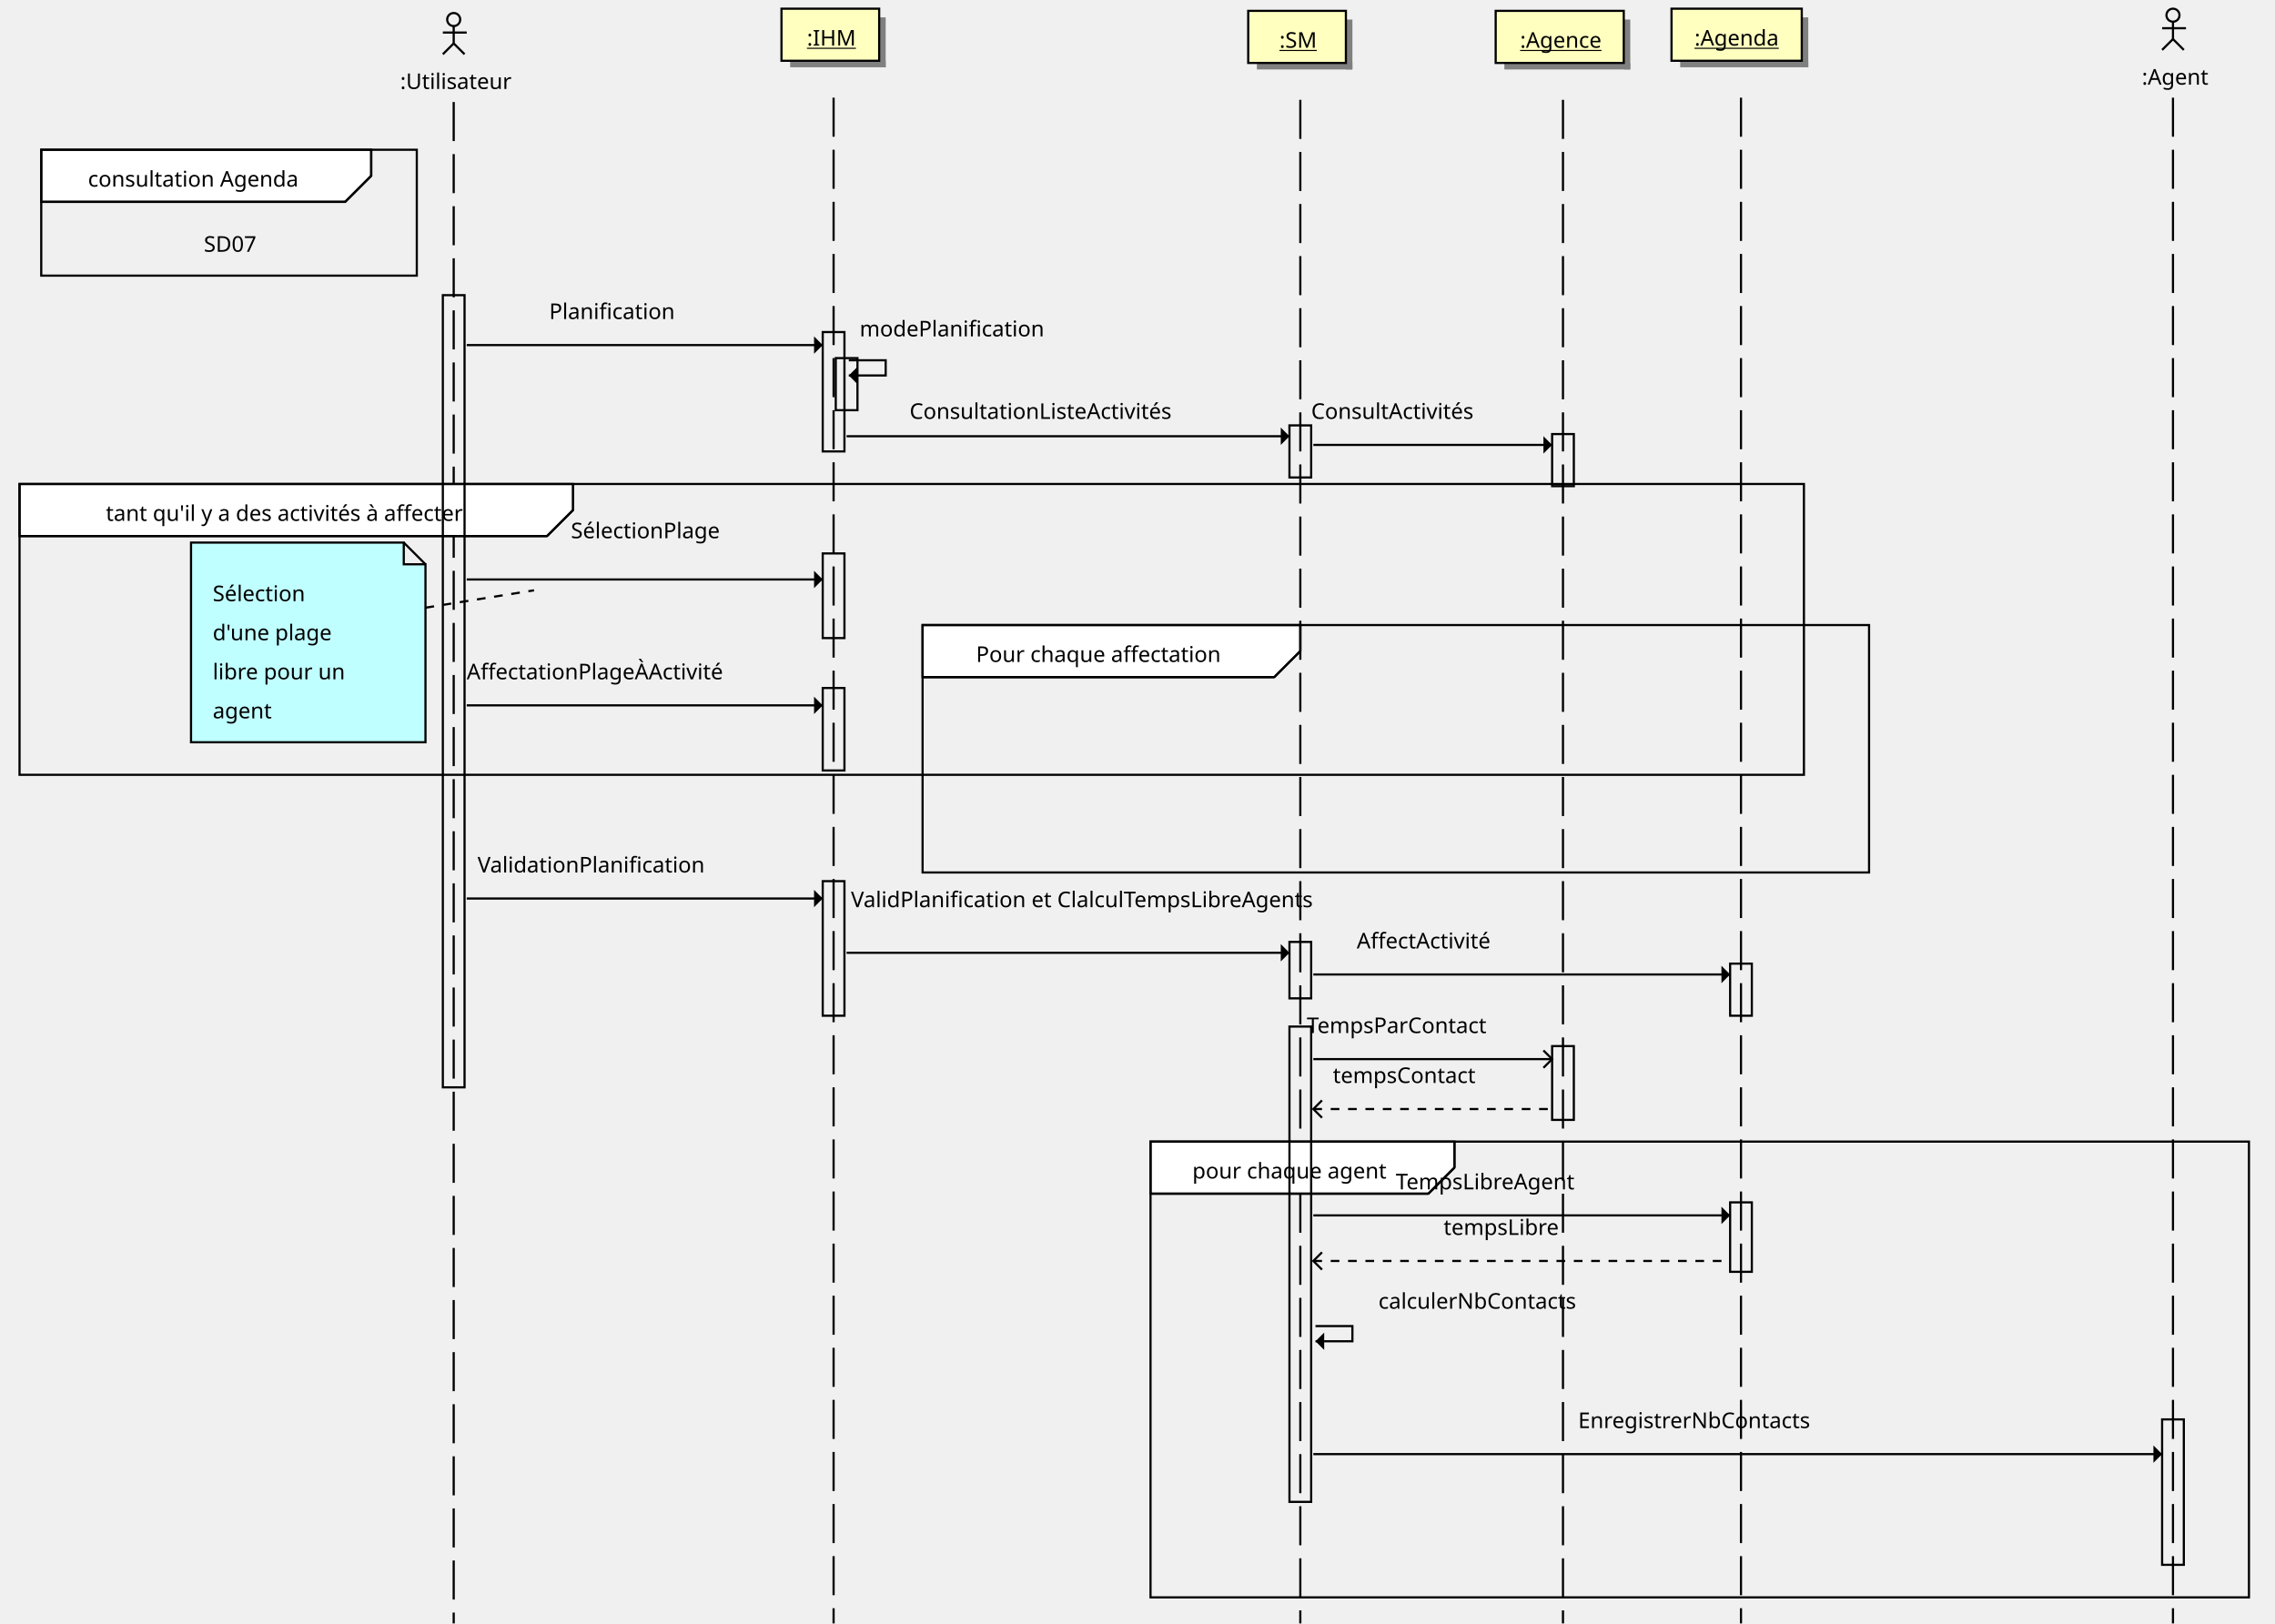
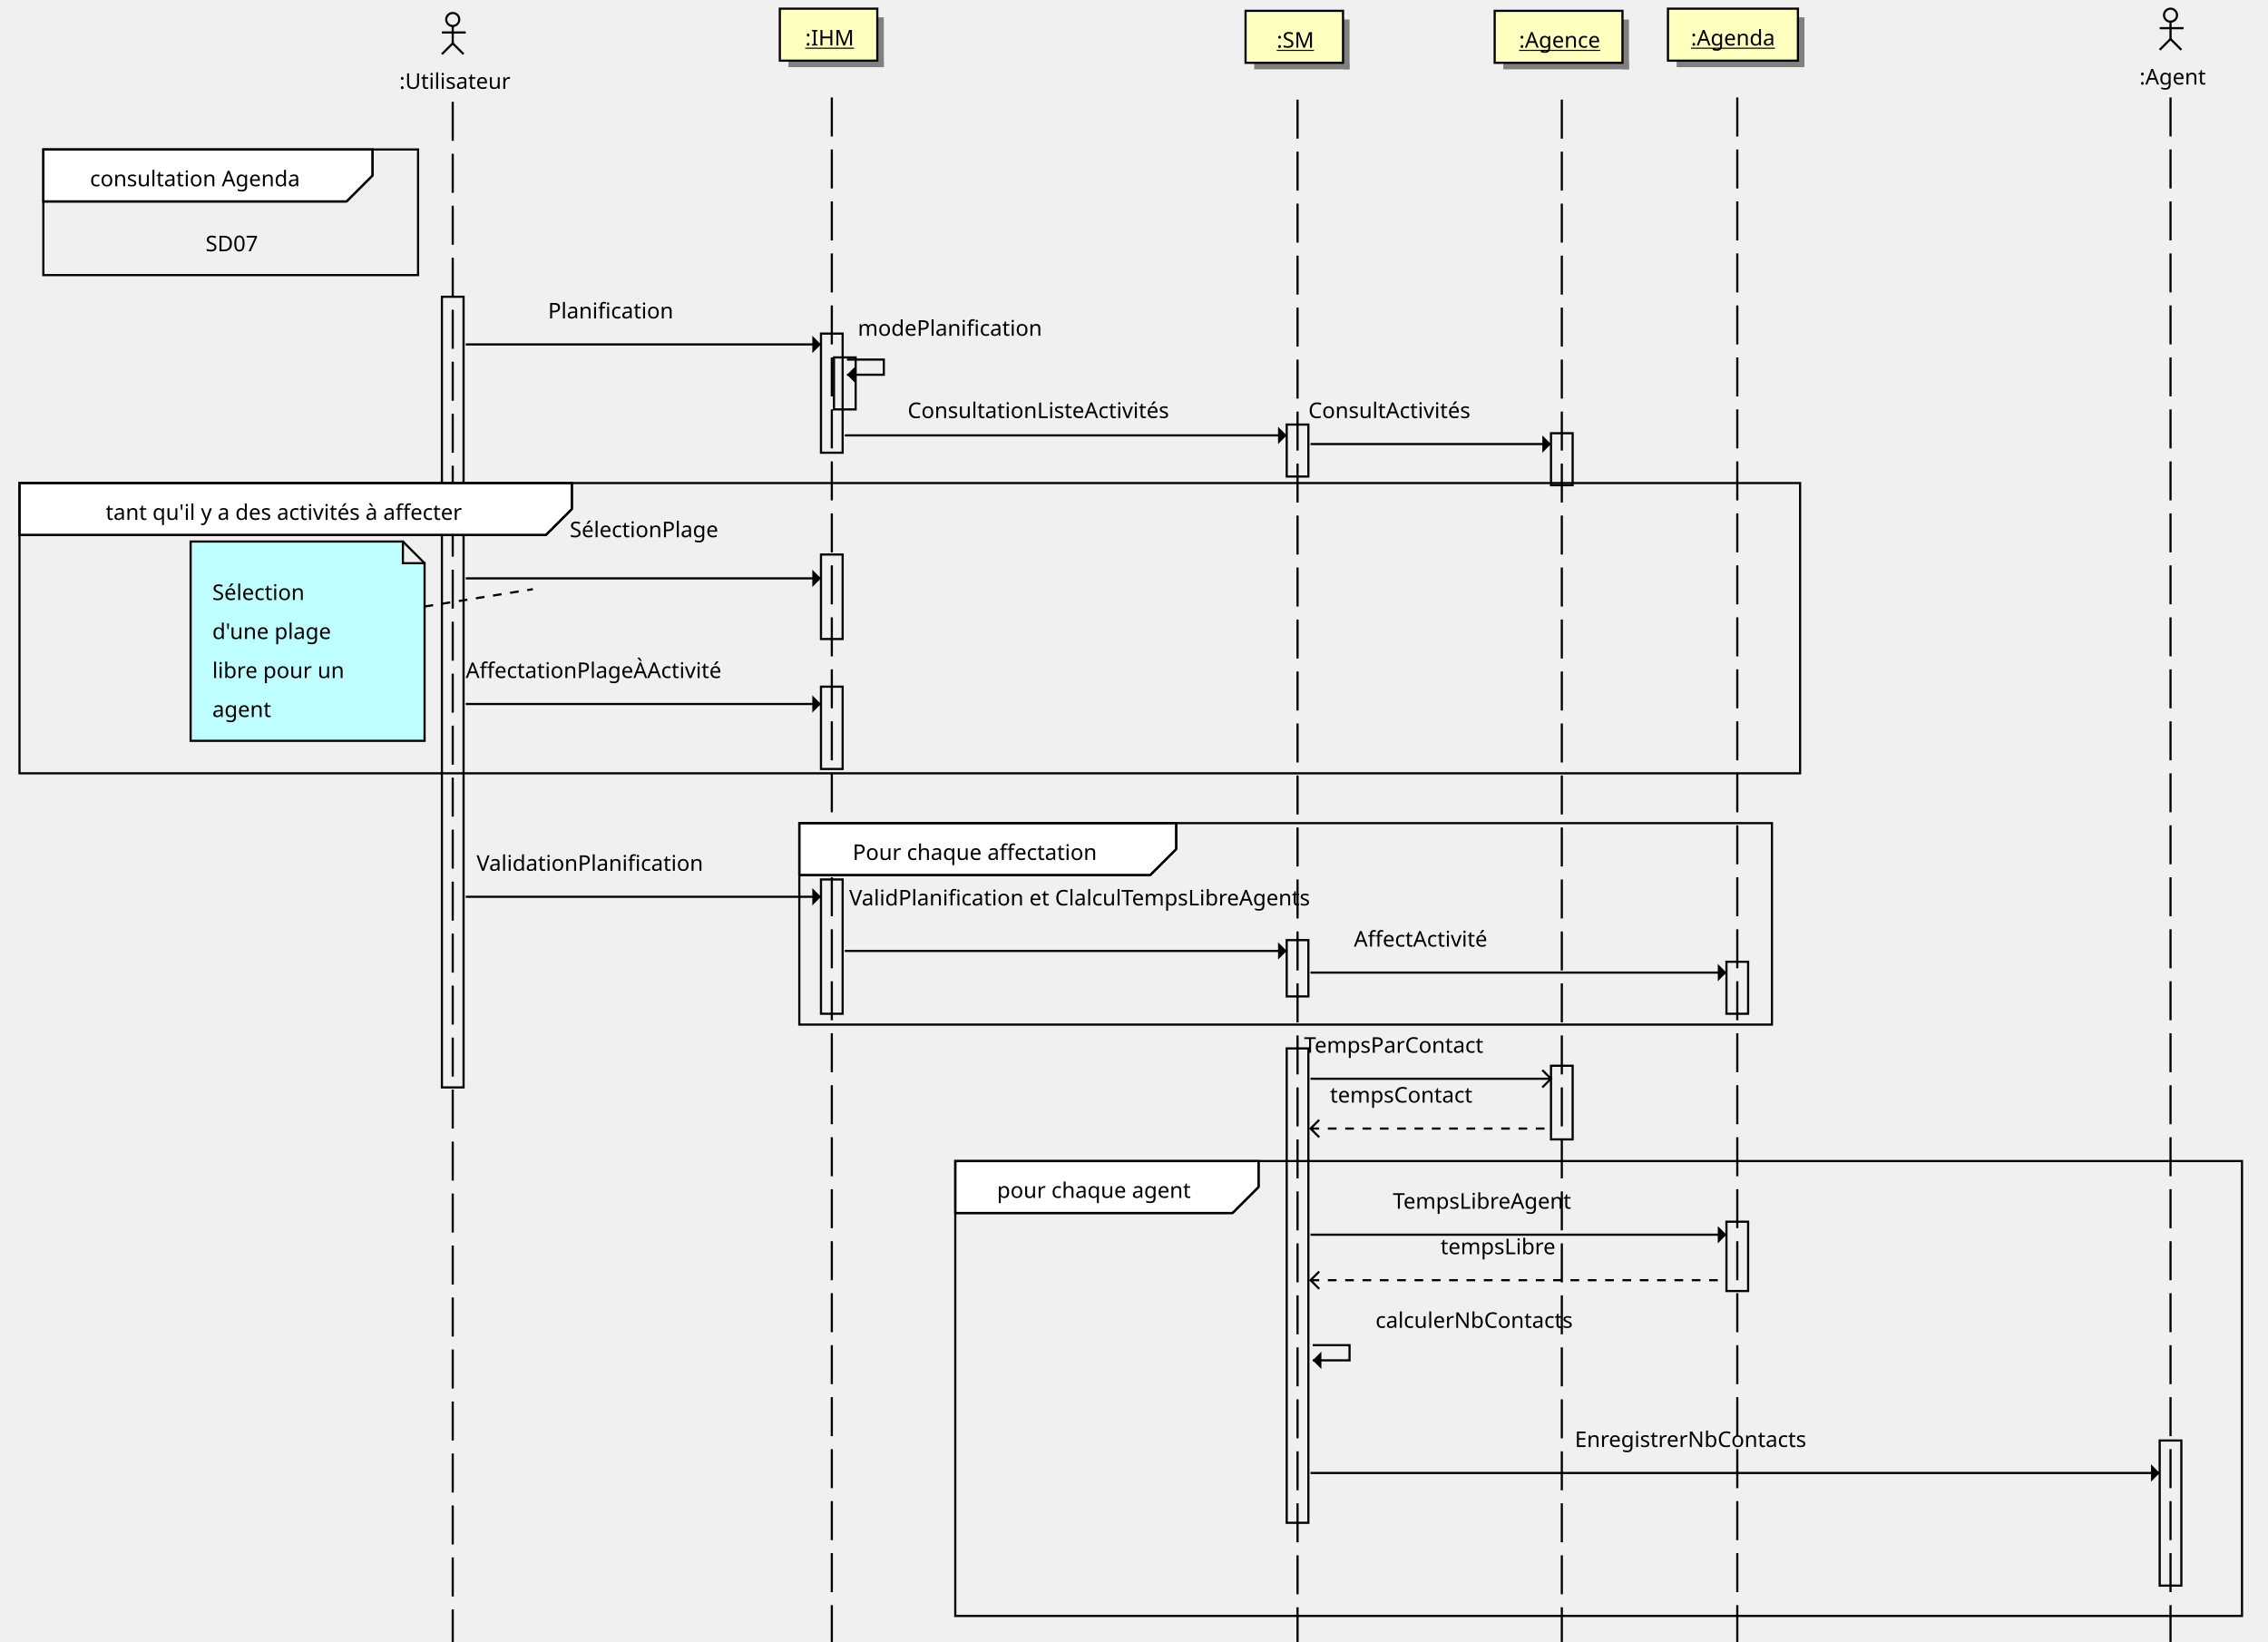
- <svg xmlns="http://www.w3.org/2000/svg" width="1048" height="748" version="1.1">
-   <g>
-     <line stroke="black" stroke-dasharray="18,6" stroke-opacity="1" x1="209" y1="47" x2="209" y2="748" />
-   </g>
+ <svg xmlns="http://www.w3.org/2000/svg" width="1047" height="758" version="1.1">
  <g>
    <ellipse fill="none" stroke="black" stroke-width="1" stroke-opacity="1" cx="209" cy="9" rx="3" ry="3" />
    <line stroke="black" stroke-opacity="1" x1="204" y1="15" x2="215" y2="15" />
    <line stroke="black" stroke-opacity="1" x1="209" y1="12" x2="209" y2="20" />
    <line stroke="black" stroke-opacity="1" x1="209" y1="20" x2="204" y2="25" />
    <line stroke="black" stroke-opacity="1" x1="209" y1="20" x2="214" y2="25" />
    <text font-family="Sans Serif" font-size="10" fill="#000000" xml:space="preserve" text-anchor="middle" x="210" y="41">:Utilisateur</text>
  </g>
  <g>
+     <line stroke="black" stroke-dasharray="18,6" stroke-opacity="1" x1="209" y1="47" x2="209" y2="758" />
+   </g>
+   <g>
    <rect fill="#808080" stroke="none" stroke-opacity="1" x="405" y="8" width="3" height="23" />
    <rect fill="#808080" stroke="none" stroke-opacity="1" x="364" y="28" width="44" height="3" />
    <rect fill="#ffffc0" stroke="black" stroke-width="1" stroke-opacity="1" x="360" y="4" width="45" height="24" />
    <text font-family="Sans Serif" font-size="10" fill="#000000" xml:space="preserve" text-decoration="underline" text-anchor="middle" x="383" y="21">:IHM</text>
  </g>
  <g>
-     <line stroke="black" stroke-dasharray="18,6" stroke-opacity="1" x1="384" y1="45" x2="384" y2="748" />
+     <line stroke="black" stroke-dasharray="18,6" stroke-opacity="1" x1="384" y1="45" x2="384" y2="758" />
  </g>
  <g>
    <rect fill="#808080" stroke="none" stroke-opacity="1" x="620" y="9" width="3" height="23" />
    <rect fill="#808080" stroke="none" stroke-opacity="1" x="579" y="29" width="44" height="3" />
    <rect fill="#ffffc0" stroke="black" stroke-width="1" stroke-opacity="1" x="575" y="5" width="45" height="24" />
    <text font-family="Sans Serif" font-size="10" fill="#000000" xml:space="preserve" text-decoration="underline" text-anchor="middle" x="598" y="22">:SM</text>
  </g>
  <g>
-     <line stroke="black" stroke-dasharray="18,6" stroke-opacity="1" x1="599" y1="46" x2="599" y2="748" />
+     <line stroke="black" stroke-dasharray="18,6" stroke-opacity="1" x1="599" y1="46" x2="599" y2="758" />
  </g>
  <g>
    <rect fill="#808080" stroke="none" stroke-opacity="1" x="830" y="8" width="3" height="23" />
    <rect fill="#808080" stroke="none" stroke-opacity="1" x="774" y="28" width="59" height="3" />
    <rect fill="#ffffc0" stroke="black" stroke-width="1" stroke-opacity="1" x="770" y="4" width="60" height="24" />
    <text font-family="Sans Serif" font-size="10" fill="#000000" xml:space="preserve" text-decoration="underline" text-anchor="middle" x="800" y="21">:Agenda</text>
  </g>
  <g>
-     <line stroke="black" stroke-dasharray="18,6" stroke-opacity="1" x1="802" y1="45" x2="802" y2="748" />
-   </g>
-   <g>
-     <polygon fill="#ffffff" stroke="black" stroke-opacity="1" points="19,69 171,69 171,81 159,93 19,93 19,69" />
-     <rect fill="none" stroke="black" stroke-width="1" stroke-opacity="1" x="19" y="69" width="173" height="58" />
-     <text font-family="Sans Serif" font-size="10" fill="#000000" xml:space="preserve" text-anchor="middle" x="106" y="116">SD07</text>
-     <text font-family="Sans Serif" font-size="10" fill="#000000" xml:space="preserve" text-anchor="middle" x="89" y="86">consultation Agenda</text>
-     <line stroke="black" stroke-opacity="1" x1="19" y1="93" x2="159" y2="93" />
-     <line stroke="black" stroke-opacity="1" x1="159" y1="93" x2="171" y2="81" />
-     <line stroke="black" stroke-opacity="1" x1="171" y1="81" x2="171" y2="69" />
+     <line stroke="black" stroke-dasharray="18,6" stroke-opacity="1" x1="802" y1="45" x2="802" y2="758" />
+   </g>
+   <g>
+     <polygon fill="#ffffff" stroke="black" stroke-opacity="1" points="20,69 172,69 172,81 160,93 20,93 20,69" />
+     <rect fill="none" stroke="black" stroke-width="1" stroke-opacity="1" x="20" y="69" width="173" height="58" />
+     <text font-family="Sans Serif" font-size="10" fill="#000000" xml:space="preserve" text-anchor="middle" x="107" y="116">SD07</text>
+     <text font-family="Sans Serif" font-size="10" fill="#000000" xml:space="preserve" text-anchor="middle" x="90" y="86">consultation Agenda</text>
+     <line stroke="black" stroke-opacity="1" x1="20" y1="93" x2="160" y2="93" />
+     <line stroke="black" stroke-opacity="1" x1="160" y1="93" x2="172" y2="81" />
+     <line stroke="black" stroke-opacity="1" x1="172" y1="81" x2="172" y2="69" />
  </g>
  <g>
    <polygon fill="#c0ffff" stroke="black" stroke-opacity="1" points="88,250 186,250 186,260 196,260 196,342 88,342 88,250" />
    <line stroke="black" stroke-opacity="1" x1="186" y1="250" x2="196" y2="260" />
    <text font-family="Sans Serif" font-size="10" fill="#000000" xml:space="preserve" x="98" y="277">Sélection</text>
    <text font-family="Sans Serif" font-size="10" fill="#000000" xml:space="preserve" x="98" y="295">d'une plage</text>
    <text font-family="Sans Serif" font-size="10" fill="#000000" xml:space="preserve" x="98" y="313">libre pour un</text>
    <text font-family="Sans Serif" font-size="10" fill="#000000" xml:space="preserve" x="98" y="331">agent</text>
  </g>
  <g>
+     <line stroke="black" stroke-dasharray="18,6" stroke-opacity="1" x1="721" y1="46" x2="721" y2="758" />
+   </g>
+   <g>
+     <ellipse fill="none" stroke="black" stroke-width="1" stroke-opacity="1" cx="1002" cy="7" rx="3" ry="3" />
+     <line stroke="black" stroke-opacity="1" x1="997" y1="13" x2="1008" y2="13" />
+     <line stroke="black" stroke-opacity="1" x1="1002" y1="10" x2="1002" y2="18" />
+     <line stroke="black" stroke-opacity="1" x1="1002" y1="18" x2="997" y2="23" />
+     <line stroke="black" stroke-opacity="1" x1="1002" y1="18" x2="1007" y2="23" />
+     <text font-family="Sans Serif" font-size="10" fill="#000000" xml:space="preserve" text-anchor="middle" x="1003" y="39">:Agent</text>
+   </g>
+   <g>
+     <line stroke="black" stroke-dasharray="18,6" stroke-opacity="1" x1="1002" y1="45" x2="1002" y2="758" />
+   </g>
+   <g>
+     <rect fill="#808080" stroke="none" stroke-opacity="1" x="749" y="9" width="3" height="23" />
+     <rect fill="#808080" stroke="none" stroke-opacity="1" x="694" y="29" width="58" height="3" />
+     <rect fill="#ffffc0" stroke="black" stroke-width="1" stroke-opacity="1" x="690" y="5" width="59" height="24" />
+     <text font-family="Sans Serif" font-size="10" fill="#000000" xml:space="preserve" text-decoration="underline" text-anchor="middle" x="720" y="22">:Agence</text>
+   </g>
+   <g>
+     <rect fill="none" stroke="black" stroke-width="1" stroke-opacity="1" x="204" y="137" width="10" height="365" />
+   </g>
+   <g>
+     <rect fill="none" stroke="black" stroke-width="1" stroke-opacity="1" x="379" y="154" width="10" height="55" />
+   </g>
+   <g>
+     <rect fill="none" stroke="black" stroke-width="1" stroke-opacity="1" x="379" y="256" width="10" height="39" />
+   </g>
+   <g>
+     <rect fill="none" stroke="black" stroke-width="1" stroke-opacity="1" x="594" y="196" width="10" height="24" />
+   </g>
+   <g>
+     <rect fill="none" stroke="black" stroke-width="1" stroke-opacity="1" x="379" y="317" width="10" height="38" />
+   </g>
+   <g>
+     <rect fill="none" stroke="black" stroke-width="1" stroke-opacity="1" x="379" y="406" width="10" height="62" />
+   </g>
+   <g>
+     <rect fill="none" stroke="black" stroke-width="1" stroke-opacity="1" x="594" y="434" width="10" height="26" />
+   </g>
+   <g>
+     <rect fill="none" stroke="black" stroke-width="1" stroke-opacity="1" x="797" y="444" width="10" height="24" />
+   </g>
+   <g>
+     <rect fill="none" stroke="black" stroke-width="1" stroke-opacity="1" x="716" y="200" width="10" height="24" />
+   </g>
+   <g>
+     <rect fill="none" stroke="black" stroke-width="1" stroke-opacity="1" x="594" y="484" width="10" height="219" />
+   </g>
+   <g>
+     <rect fill="none" stroke="black" stroke-width="1" stroke-opacity="1" x="797" y="564" width="10" height="32" />
+   </g>
+   <g>
+     <rect fill="none" stroke="black" stroke-width="1" stroke-opacity="1" x="716" y="492" width="10" height="34" />
+   </g>
+   <g>
+     <rect fill="none" stroke="black" stroke-width="1" stroke-opacity="1" x="997" y="665" width="10" height="67" />
+   </g>
+   <g>
+     <line stroke="black" stroke-opacity="1" x1="215" y1="267" x2="379" y2="267" />
+     <polygon fill="#000000" stroke="none" points="379,267 375,263 375,271" />
+   </g>
+   <g>
+     <line stroke="black" stroke-opacity="1" x1="390" y1="201" x2="594" y2="201" />
+     <polygon fill="#000000" stroke="none" points="594,201 590,197 590,205" />
+   </g>
+   <g>
+     <line stroke="black" stroke-opacity="1" x1="215" y1="325" x2="379" y2="325" />
+     <polygon fill="#000000" stroke="none" points="379,325 375,321 375,329" />
+   </g>
+   <g>
+     <line stroke="black" stroke-opacity="1" x1="215" y1="414" x2="379" y2="414" />
+     <polygon fill="#000000" stroke="none" points="379,414 375,410 375,418" />
+   </g>
+   <g>
+     <line stroke="black" stroke-opacity="1" x1="390" y1="439" x2="594" y2="439" />
+     <polygon fill="#000000" stroke="none" points="594,439 590,435 590,443" />
+   </g>
+   <g>
+     <line stroke="black" stroke-opacity="1" x1="605" y1="570" x2="797" y2="570" />
+     <polygon fill="#000000" stroke="none" points="797,570 793,566 793,574" />
+   </g>
+   <g>
+     <line stroke="black" stroke-opacity="1" x1="605" y1="498" x2="716" y2="498" />
+     <path fill="none" stroke="black" stroke-opacity="1" d="M 712 494 L 716 498 L 712 502" />
+   </g>
+   <g>
+     <line stroke="black" stroke-opacity="1" stroke-dasharray="4,4" x1="605" y1="521" x2="716" y2="521" />
+     <path fill="none" stroke="black" stroke-opacity="1" d="M 609 517 L 605 521 L 609 525" />
+   </g>
+   <g>
+     <line stroke="black" stroke-opacity="1" x1="605" y1="680" x2="997" y2="680" />
+     <polygon fill="#000000" stroke="none" points="997,680 993,676 993,684" />
+   </g>
+   <g>
+     <path fill="none" stroke="black" stroke-opacity="1" d="M 606 621 L 623 621 L 623 628 L 606 628" />
+     <polygon fill="#000000" stroke="none" points="606,628 610,632 610,624" />
+   </g>
+   <g>
+     <line stroke-dasharray="4,4" stroke="black" stroke-opacity="1" x1="196" y1="280" x2="246" y2="272" />
+   </g>
+   <g>
+     <rect fill="none" stroke="black" stroke-width="1" stroke-opacity="1" x="385" y="165" width="10" height="24" />
+   </g>
+   <g>
+     <line stroke="black" stroke-opacity="1" x1="605" y1="449" x2="797" y2="449" />
+     <polygon fill="#000000" stroke="none" points="797,449 793,445 793,453" />
+   </g>
+   <g>
+     <line stroke="black" stroke-opacity="1" x1="605" y1="205" x2="716" y2="205" />
+     <polygon fill="#000000" stroke="none" points="716,205 712,201 712,209" />
+   </g>
+   <g>
+     <path fill="none" stroke="black" stroke-opacity="1" d="M 391 166 L 408 166 L 408 173 L 391 173" />
+     <polygon fill="#000000" stroke="none" points="391,173 395,177 395,169" />
+   </g>
+   <g>
+     <line stroke="black" stroke-opacity="1" x1="215" y1="159" x2="379" y2="159" />
+     <polygon fill="#000000" stroke="none" points="379,159 375,155 375,163" />
+   </g>
+   <g>
+     <text font-family="Sans Serif" font-size="10" fill="#000000" xml:space="preserve" x="396" y="155">modePlanification</text>
+   </g>
+   <g>
+     <text font-family="Sans Serif" font-size="10" fill="#000000" xml:space="preserve" x="263" y="248">SélectionPlage</text>
+   </g>
+   <g>
+     <text font-family="Sans Serif" font-size="10" fill="#000000" xml:space="preserve" x="419" y="193">ConsultationListeActivités</text>
+   </g>
+   <g>
+     <text font-family="Sans Serif" font-size="10" fill="#000000" xml:space="preserve" x="215" y="313">AffectationPlageÀActivité</text>
+   </g>
+   <g>
+     <text font-family="Sans Serif" font-size="10" fill="#000000" xml:space="preserve" x="220" y="402">ValidationPlanification</text>
+   </g>
+   <g>
+     <text font-family="Sans Serif" font-size="10" fill="#000000" xml:space="preserve" x="392" y="418">ValidPlanification et ClalculTempsLibreAgents</text>
+   </g>
+   <g>
+     <text font-family="Sans Serif" font-size="10" fill="#000000" xml:space="preserve" x="625" y="437">AffectActivité</text>
+   </g>
+   <g>
+     <text font-family="Sans Serif" font-size="10" fill="#000000" xml:space="preserve" x="604" y="193">ConsultActivités</text>
+   </g>
+   <g>
+     <text font-family="Sans Serif" font-size="10" fill="#000000" xml:space="preserve" x="253" y="147">Planification</text>
+   </g>
+   <g>
+     <text font-family="Sans Serif" font-size="10" fill="#000000" xml:space="preserve" x="643" y="558">TempsLibreAgent</text>
+   </g>
+   <g>
+     <text font-family="Sans Serif" font-size="10" fill="#000000" xml:space="preserve" x="665" y="579">tempsLibre</text>
+   </g>
+   <g>
+     <text font-family="Sans Serif" font-size="10" fill="#000000" xml:space="preserve" x="602" y="486">TempsParContact</text>
+   </g>
+   <g>
+     <text font-family="Sans Serif" font-size="10" fill="#000000" xml:space="preserve" x="614" y="509">tempsContact</text>
+   </g>
+   <g>
+     <text font-family="Sans Serif" font-size="10" fill="#000000" xml:space="preserve" x="727" y="668">EnregistrerNbContacts</text>
+   </g>
+   <g>
+     <text font-family="Sans Serif" font-size="10" fill="#000000" xml:space="preserve" x="635" y="613">calculerNbContacts</text>
+   </g>
+   <g>
    <polygon fill="#ffffff" stroke="black" stroke-opacity="1" points="9,223 264,223 264,235 252,247 9,247 9,223" />
    <rect fill="none" stroke="black" stroke-width="1" stroke-opacity="1" x="9" y="223" width="822" height="134" />
    <text font-family="Sans Serif" font-size="10" fill="#000000" xml:space="preserve" text-anchor="middle" x="131" y="240">tant qu'il y a des activités à affecter</text>
    <line stroke="black" stroke-opacity="1" x1="9" y1="247" x2="252" y2="247" />
    <line stroke="black" stroke-opacity="1" x1="252" y1="247" x2="264" y2="235" />
    <line stroke="black" stroke-opacity="1" x1="264" y1="235" x2="264" y2="223" />
  </g>
  <g>
-     <line stroke="black" stroke-dasharray="18,6" stroke-opacity="1" x1="720" y1="46" x2="720" y2="748" />
-   </g>
-   <g>
-     <ellipse fill="none" stroke="black" stroke-width="1" stroke-opacity="1" cx="1001" cy="7" rx="3" ry="3" />
-     <line stroke="black" stroke-opacity="1" x1="996" y1="13" x2="1007" y2="13" />
-     <line stroke="black" stroke-opacity="1" x1="1001" y1="10" x2="1001" y2="18" />
-     <line stroke="black" stroke-opacity="1" x1="1001" y1="18" x2="996" y2="23" />
-     <line stroke="black" stroke-opacity="1" x1="1001" y1="18" x2="1006" y2="23" />
-     <text font-family="Sans Serif" font-size="10" fill="#000000" xml:space="preserve" text-anchor="middle" x="1002" y="39">:Agent</text>
-   </g>
-   <g>
-     <line stroke="black" stroke-dasharray="18,6" stroke-opacity="1" x1="1001" y1="45" x2="1001" y2="748" />
-   </g>
-   <g>
-     <polygon fill="#ffffff" stroke="black" stroke-opacity="1" points="530,526 670,526 670,538 658,550 530,550 530,526" />
-     <rect fill="none" stroke="black" stroke-width="1" stroke-opacity="1" x="530" y="526" width="506" height="210" />
-     <text font-family="Sans Serif" font-size="10" fill="#000000" xml:space="preserve" text-anchor="middle" x="594" y="543">pour chaque agent</text>
-     <line stroke="black" stroke-opacity="1" x1="530" y1="550" x2="658" y2="550" />
-     <line stroke="black" stroke-opacity="1" x1="658" y1="550" x2="670" y2="538" />
-     <line stroke="black" stroke-opacity="1" x1="670" y1="538" x2="670" y2="526" />
-   </g>
-   <g>
-     <rect fill="#808080" stroke="none" stroke-opacity="1" x="748" y="9" width="3" height="23" />
-     <rect fill="#808080" stroke="none" stroke-opacity="1" x="693" y="29" width="58" height="3" />
-     <rect fill="#ffffc0" stroke="black" stroke-width="1" stroke-opacity="1" x="689" y="5" width="59" height="24" />
-     <text font-family="Sans Serif" font-size="10" fill="#000000" xml:space="preserve" text-decoration="underline" text-anchor="middle" x="719" y="22">:Agence</text>
-   </g>
-   <g>
-     <rect fill="none" stroke="black" stroke-width="1" stroke-opacity="1" x="204" y="136" width="10" height="365" />
-   </g>
-   <g>
-     <rect fill="none" stroke="black" stroke-width="1" stroke-opacity="1" x="379" y="153" width="10" height="55" />
-   </g>
-   <g>
-     <rect fill="none" stroke="black" stroke-width="1" stroke-opacity="1" x="379" y="255" width="10" height="39" />
-   </g>
-   <g>
-     <rect fill="none" stroke="black" stroke-width="1" stroke-opacity="1" x="594" y="196" width="10" height="24" />
-   </g>
-   <g>
-     <rect fill="none" stroke="black" stroke-width="1" stroke-opacity="1" x="379" y="317" width="10" height="38" />
-   </g>
-   <g>
-     <rect fill="none" stroke="black" stroke-width="1" stroke-opacity="1" x="379" y="406" width="10" height="62" />
-   </g>
-   <g>
-     <rect fill="none" stroke="black" stroke-width="1" stroke-opacity="1" x="594" y="434" width="10" height="26" />
-   </g>
-   <g>
-     <rect fill="none" stroke="black" stroke-width="1" stroke-opacity="1" x="797" y="444" width="10" height="24" />
-   </g>
-   <g>
-     <rect fill="none" stroke="black" stroke-width="1" stroke-opacity="1" x="715" y="200" width="10" height="24" />
-   </g>
-   <g>
-     <rect fill="none" stroke="black" stroke-width="1" stroke-opacity="1" x="594" y="473" width="10" height="219" />
-   </g>
-   <g>
-     <rect fill="none" stroke="black" stroke-width="1" stroke-opacity="1" x="797" y="554" width="10" height="32" />
-   </g>
-   <g>
-     <rect fill="none" stroke="black" stroke-width="1" stroke-opacity="1" x="715" y="482" width="10" height="34" />
-   </g>
-   <g>
-     <rect fill="none" stroke="black" stroke-width="1" stroke-opacity="1" x="996" y="654" width="10" height="67" />
-   </g>
-   <g>
-     <line stroke="black" stroke-opacity="1" x1="215" y1="267" x2="379" y2="267" />
-     <polygon fill="#000000" stroke="none" points="379,267 375,263 375,271" />
-   </g>
-   <g>
-     <line stroke="black" stroke-opacity="1" x1="390" y1="201" x2="594" y2="201" />
-     <polygon fill="#000000" stroke="none" points="594,201 590,197 590,205" />
-   </g>
-   <g>
-     <line stroke="black" stroke-opacity="1" x1="215" y1="325" x2="379" y2="325" />
-     <polygon fill="#000000" stroke="none" points="379,325 375,321 375,329" />
-   </g>
-   <g>
-     <line stroke="black" stroke-opacity="1" x1="215" y1="414" x2="379" y2="414" />
-     <polygon fill="#000000" stroke="none" points="379,414 375,410 375,418" />
-   </g>
-   <g>
-     <line stroke="black" stroke-opacity="1" x1="390" y1="439" x2="594" y2="439" />
-     <polygon fill="#000000" stroke="none" points="594,439 590,435 590,443" />
-   </g>
-   <g>
-     <line stroke="black" stroke-opacity="1" x1="605" y1="560" x2="797" y2="560" />
-     <polygon fill="#000000" stroke="none" points="797,560 793,556 793,564" />
-   </g>
-   <g>
-     <line stroke="black" stroke-opacity="1" x1="605" y1="488" x2="715" y2="488" />
-     <path fill="none" stroke="black" stroke-opacity="1" d="M 711 484 L 715 488 L 711 492" />
-   </g>
-   <g>
-     <line stroke="black" stroke-opacity="1" stroke-dasharray="4,4" x1="605" y1="511" x2="715" y2="511" />
-     <path fill="none" stroke="black" stroke-opacity="1" d="M 609 507 L 605 511 L 609 515" />
-   </g>
-   <g>
-     <line stroke="black" stroke-opacity="1" x1="605" y1="670" x2="996" y2="670" />
-     <polygon fill="#000000" stroke="none" points="996,670 992,666 992,674" />
-   </g>
-   <g>
-     <path fill="none" stroke="black" stroke-opacity="1" d="M 606 611 L 623 611 L 623 618 L 606 618" />
-     <polygon fill="#000000" stroke="none" points="606,618 610,622 610,614" />
-   </g>
-   <g>
-     <line stroke-dasharray="4,4" stroke="black" stroke-opacity="1" x1="196" y1="280" x2="246" y2="272" />
-   </g>
-   <g>
-     <rect fill="none" stroke="black" stroke-width="1" stroke-opacity="1" x="385" y="165" width="10" height="24" />
-   </g>
-   <g>
-     <line stroke="black" stroke-opacity="1" x1="605" y1="449" x2="797" y2="449" />
-     <polygon fill="#000000" stroke="none" points="797,449 793,445 793,453" />
-   </g>
-   <g>
-     <line stroke="black" stroke-opacity="1" x1="605" y1="205" x2="715" y2="205" />
-     <polygon fill="#000000" stroke="none" points="715,205 711,201 711,209" />
-   </g>
-   <g>
-     <path fill="none" stroke="black" stroke-opacity="1" d="M 391 166 L 408 166 L 408 173 L 391 173" />
-     <polygon fill="#000000" stroke="none" points="391,173 395,177 395,169" />
-   </g>
-   <g>
-     <line stroke="black" stroke-opacity="1" x1="215" y1="159" x2="379" y2="159" />
-     <polygon fill="#000000" stroke="none" points="379,159 375,155 375,163" />
-   </g>
-   <g>
-     <text font-family="Sans Serif" font-size="10" fill="#000000" xml:space="preserve" x="396" y="155">modePlanification</text>
-   </g>
-   <g>
-     <text font-family="Sans Serif" font-size="10" fill="#000000" xml:space="preserve" x="263" y="248">SélectionPlage</text>
-   </g>
-   <g>
-     <text font-family="Sans Serif" font-size="10" fill="#000000" xml:space="preserve" x="419" y="193">ConsultationListeActivités</text>
-   </g>
-   <g>
-     <text font-family="Sans Serif" font-size="10" fill="#000000" xml:space="preserve" x="215" y="313">AffectationPlageÀActivité</text>
-   </g>
-   <g>
-     <text font-family="Sans Serif" font-size="10" fill="#000000" xml:space="preserve" x="220" y="402">ValidationPlanification</text>
-   </g>
-   <g>
-     <text font-family="Sans Serif" font-size="10" fill="#000000" xml:space="preserve" x="392" y="418">ValidPlanification et ClalculTempsLibreAgents</text>
-   </g>
-   <g>
-     <text font-family="Sans Serif" font-size="10" fill="#000000" xml:space="preserve" x="625" y="437">AffectActivité</text>
-   </g>
-   <g>
-     <text font-family="Sans Serif" font-size="10" fill="#000000" xml:space="preserve" x="604" y="193">ConsultActivités</text>
-   </g>
-   <g>
-     <text font-family="Sans Serif" font-size="10" fill="#000000" xml:space="preserve" x="253" y="147">Planification</text>
-   </g>
-   <g>
-     <text font-family="Sans Serif" font-size="10" fill="#000000" xml:space="preserve" x="643" y="548">TempsLibreAgent</text>
-   </g>
-   <g>
-     <text font-family="Sans Serif" font-size="10" fill="#000000" xml:space="preserve" x="665" y="569">tempsLibre</text>
-   </g>
-   <g>
-     <text font-family="Sans Serif" font-size="10" fill="#000000" xml:space="preserve" x="602" y="476">TempsParContact</text>
-   </g>
-   <g>
-     <text font-family="Sans Serif" font-size="10" fill="#000000" xml:space="preserve" x="614" y="499">tempsContact</text>
-   </g>
-   <g>
-     <text font-family="Sans Serif" font-size="10" fill="#000000" xml:space="preserve" x="727" y="658">EnregistrerNbContacts</text>
-   </g>
-   <g>
-     <text font-family="Sans Serif" font-size="10" fill="#000000" xml:space="preserve" x="635" y="603">calculerNbContacts</text>
-   </g>
-   <g>
-     <polygon fill="#ffffff" stroke="black" stroke-opacity="1" points="425,288 599,288 599,300 587,312 425,312 425,288" />
-     <rect fill="none" stroke="black" stroke-width="1" stroke-opacity="1" x="425" y="288" width="436" height="114" />
-     <text font-family="Sans Serif" font-size="10" fill="#000000" xml:space="preserve" text-anchor="middle" x="506" y="305">Pour chaque affectation</text>
-     <line stroke="black" stroke-opacity="1" x1="425" y1="312" x2="587" y2="312" />
-     <line stroke="black" stroke-opacity="1" x1="587" y1="312" x2="599" y2="300" />
-     <line stroke="black" stroke-opacity="1" x1="599" y1="300" x2="599" y2="288" />
-   </g>
-   <g>
-     <line stroke="black" stroke-opacity="1" stroke-dasharray="4,4" x1="605" y1="581" x2="797" y2="581" />
-     <path fill="none" stroke="black" stroke-opacity="1" d="M 609 577 L 605 581 L 609 585" />
+     <polygon fill="#ffffff" stroke="black" stroke-opacity="1" points="369,380 543,380 543,392 531,404 369,404 369,380" />
+     <rect fill="none" stroke="black" stroke-width="1" stroke-opacity="1" x="369" y="380" width="449" height="93" />
+     <text font-family="Sans Serif" font-size="10" fill="#000000" xml:space="preserve" text-anchor="middle" x="450" y="397">Pour chaque affectation</text>
+     <line stroke="black" stroke-opacity="1" x1="369" y1="404" x2="531" y2="404" />
+     <line stroke="black" stroke-opacity="1" x1="531" y1="404" x2="543" y2="392" />
+     <line stroke="black" stroke-opacity="1" x1="543" y1="392" x2="543" y2="380" />
+   </g>
+   <g>
+     <line stroke="black" stroke-opacity="1" stroke-dasharray="4,4" x1="605" y1="591" x2="797" y2="591" />
+     <path fill="none" stroke="black" stroke-opacity="1" d="M 609 587 L 605 591 L 609 595" />
+   </g>
+   <g>
+     <polygon fill="#ffffff" stroke="black" stroke-opacity="1" points="441,536 581,536 581,548 569,560 441,560 441,536" />
+     <rect fill="none" stroke="black" stroke-width="1" stroke-opacity="1" x="441" y="536" width="594" height="210" />
+     <text font-family="Sans Serif" font-size="10" fill="#000000" xml:space="preserve" text-anchor="middle" x="505" y="553">pour chaque agent</text>
+     <line stroke="black" stroke-opacity="1" x1="441" y1="560" x2="569" y2="560" />
+     <line stroke="black" stroke-opacity="1" x1="569" y1="560" x2="581" y2="548" />
+     <line stroke="black" stroke-opacity="1" x1="581" y1="548" x2="581" y2="536" />
  </g>
</svg>
